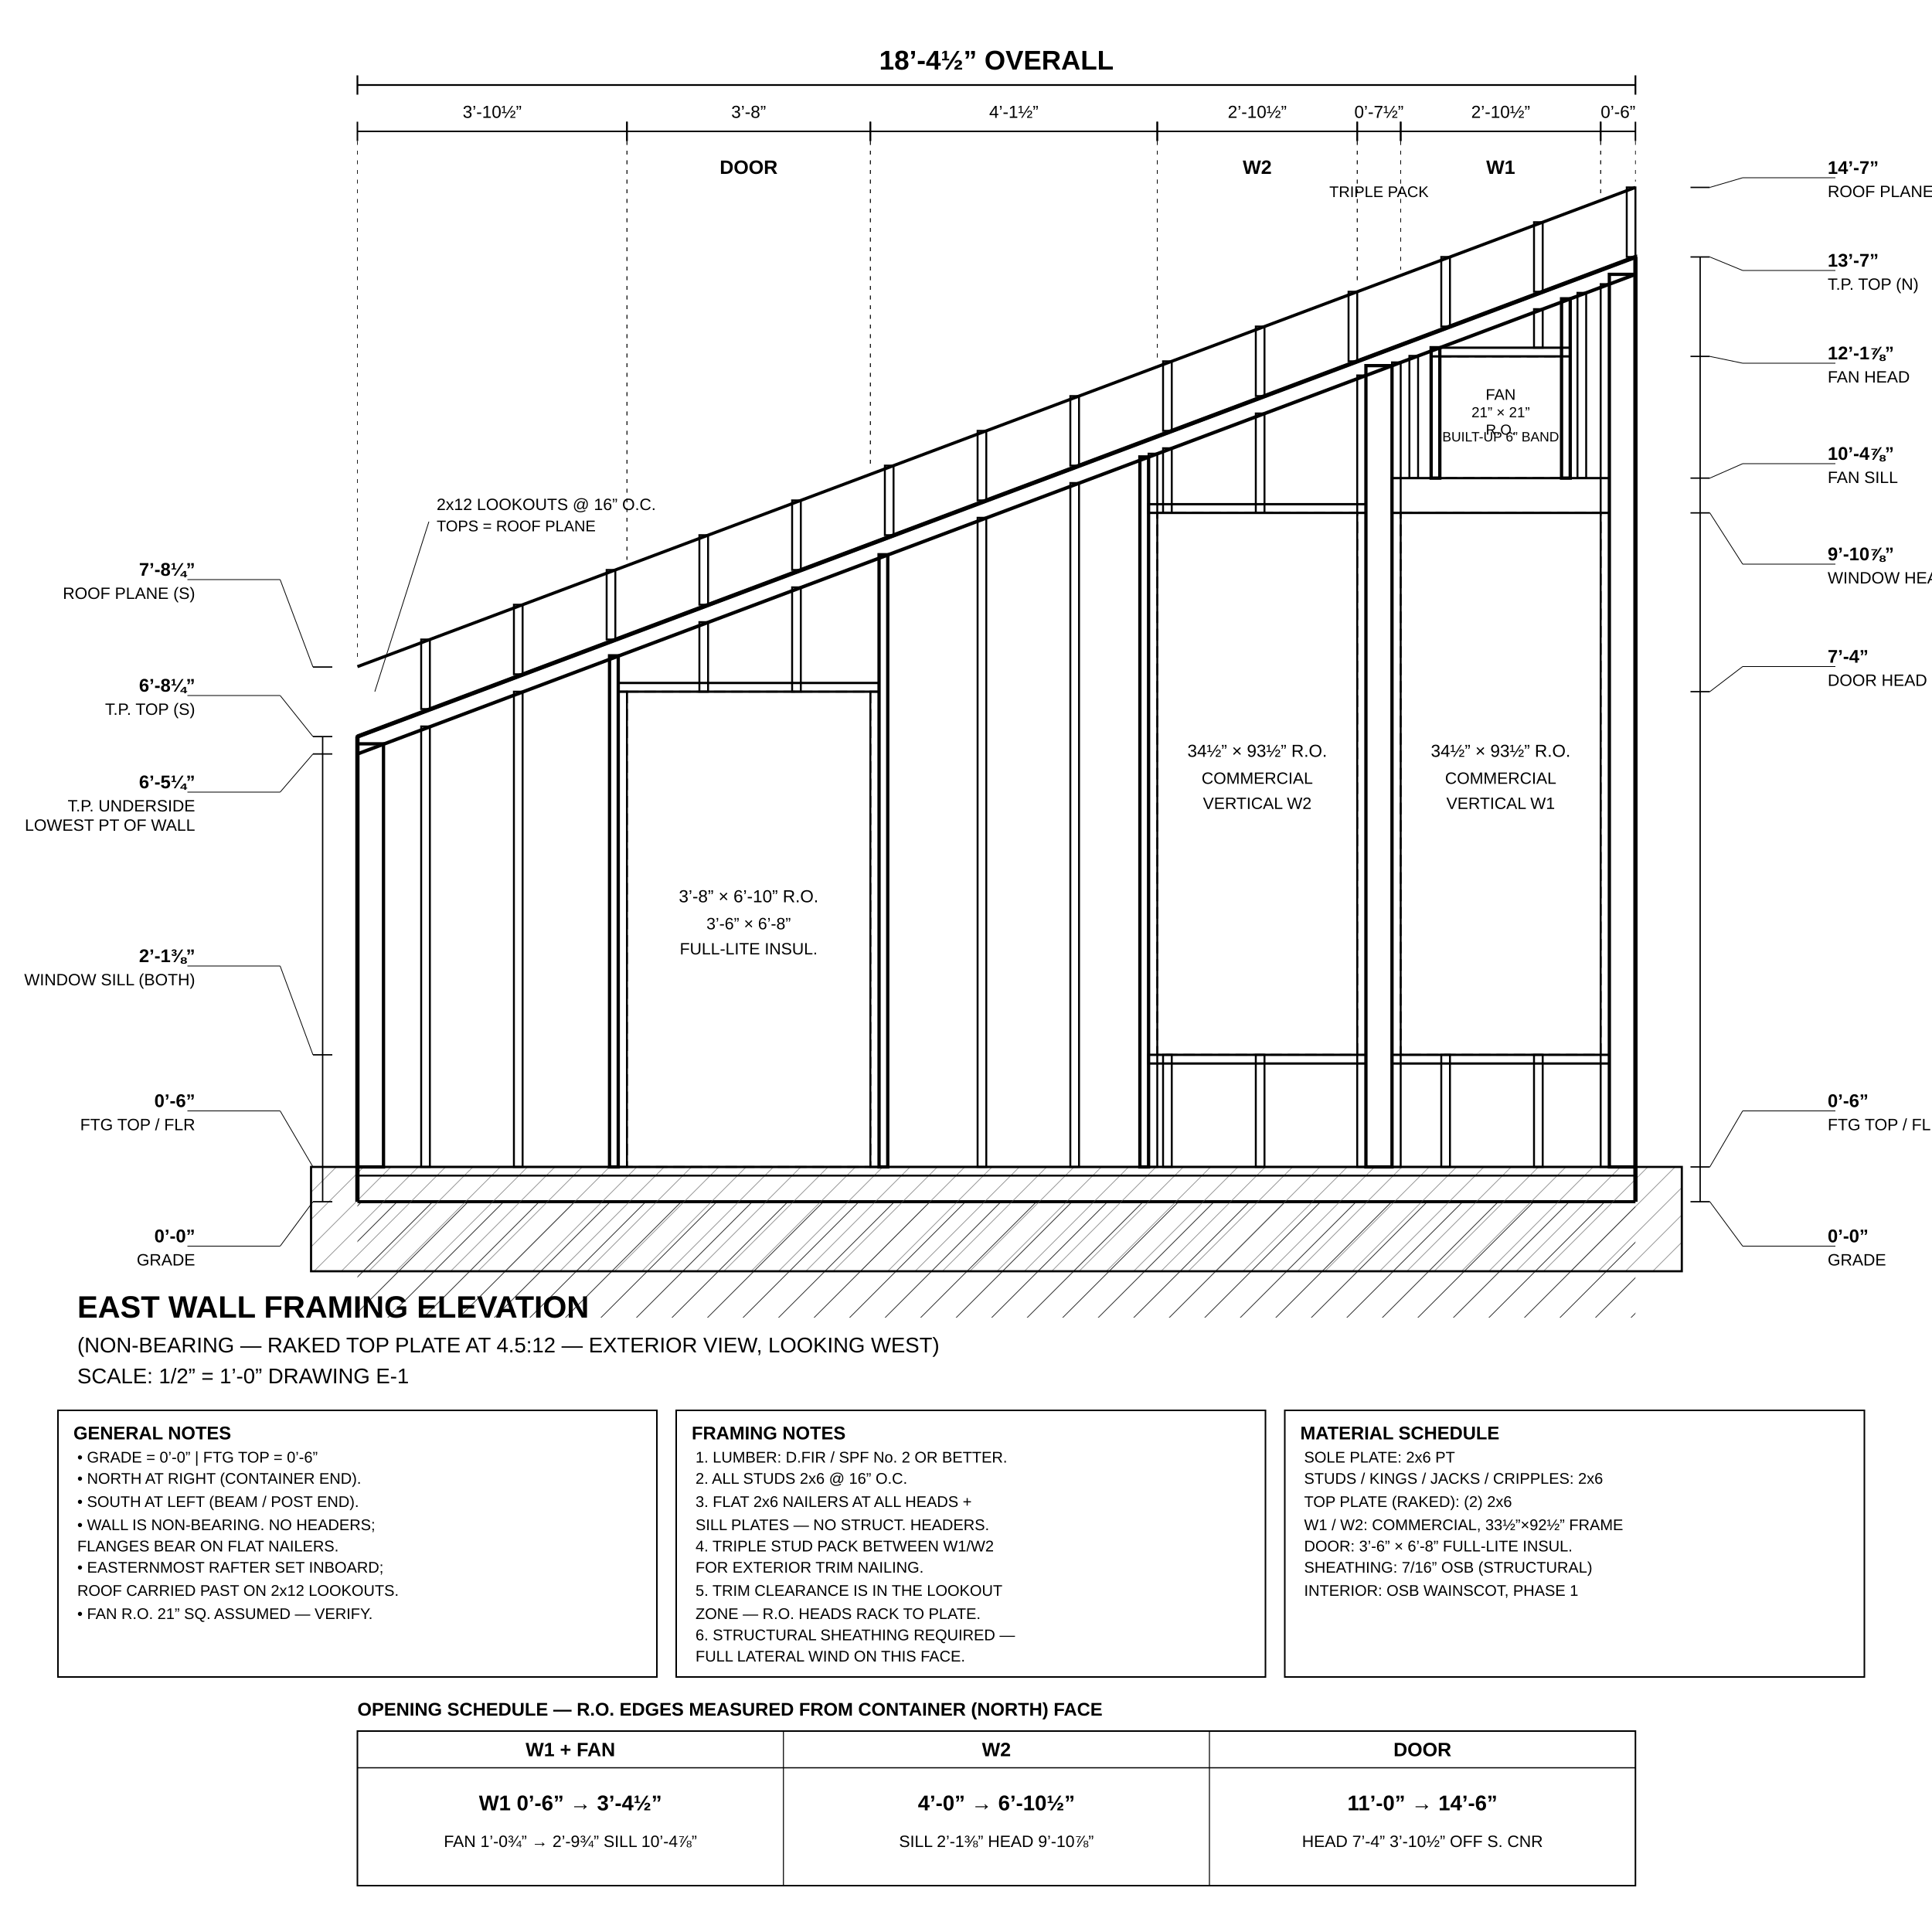
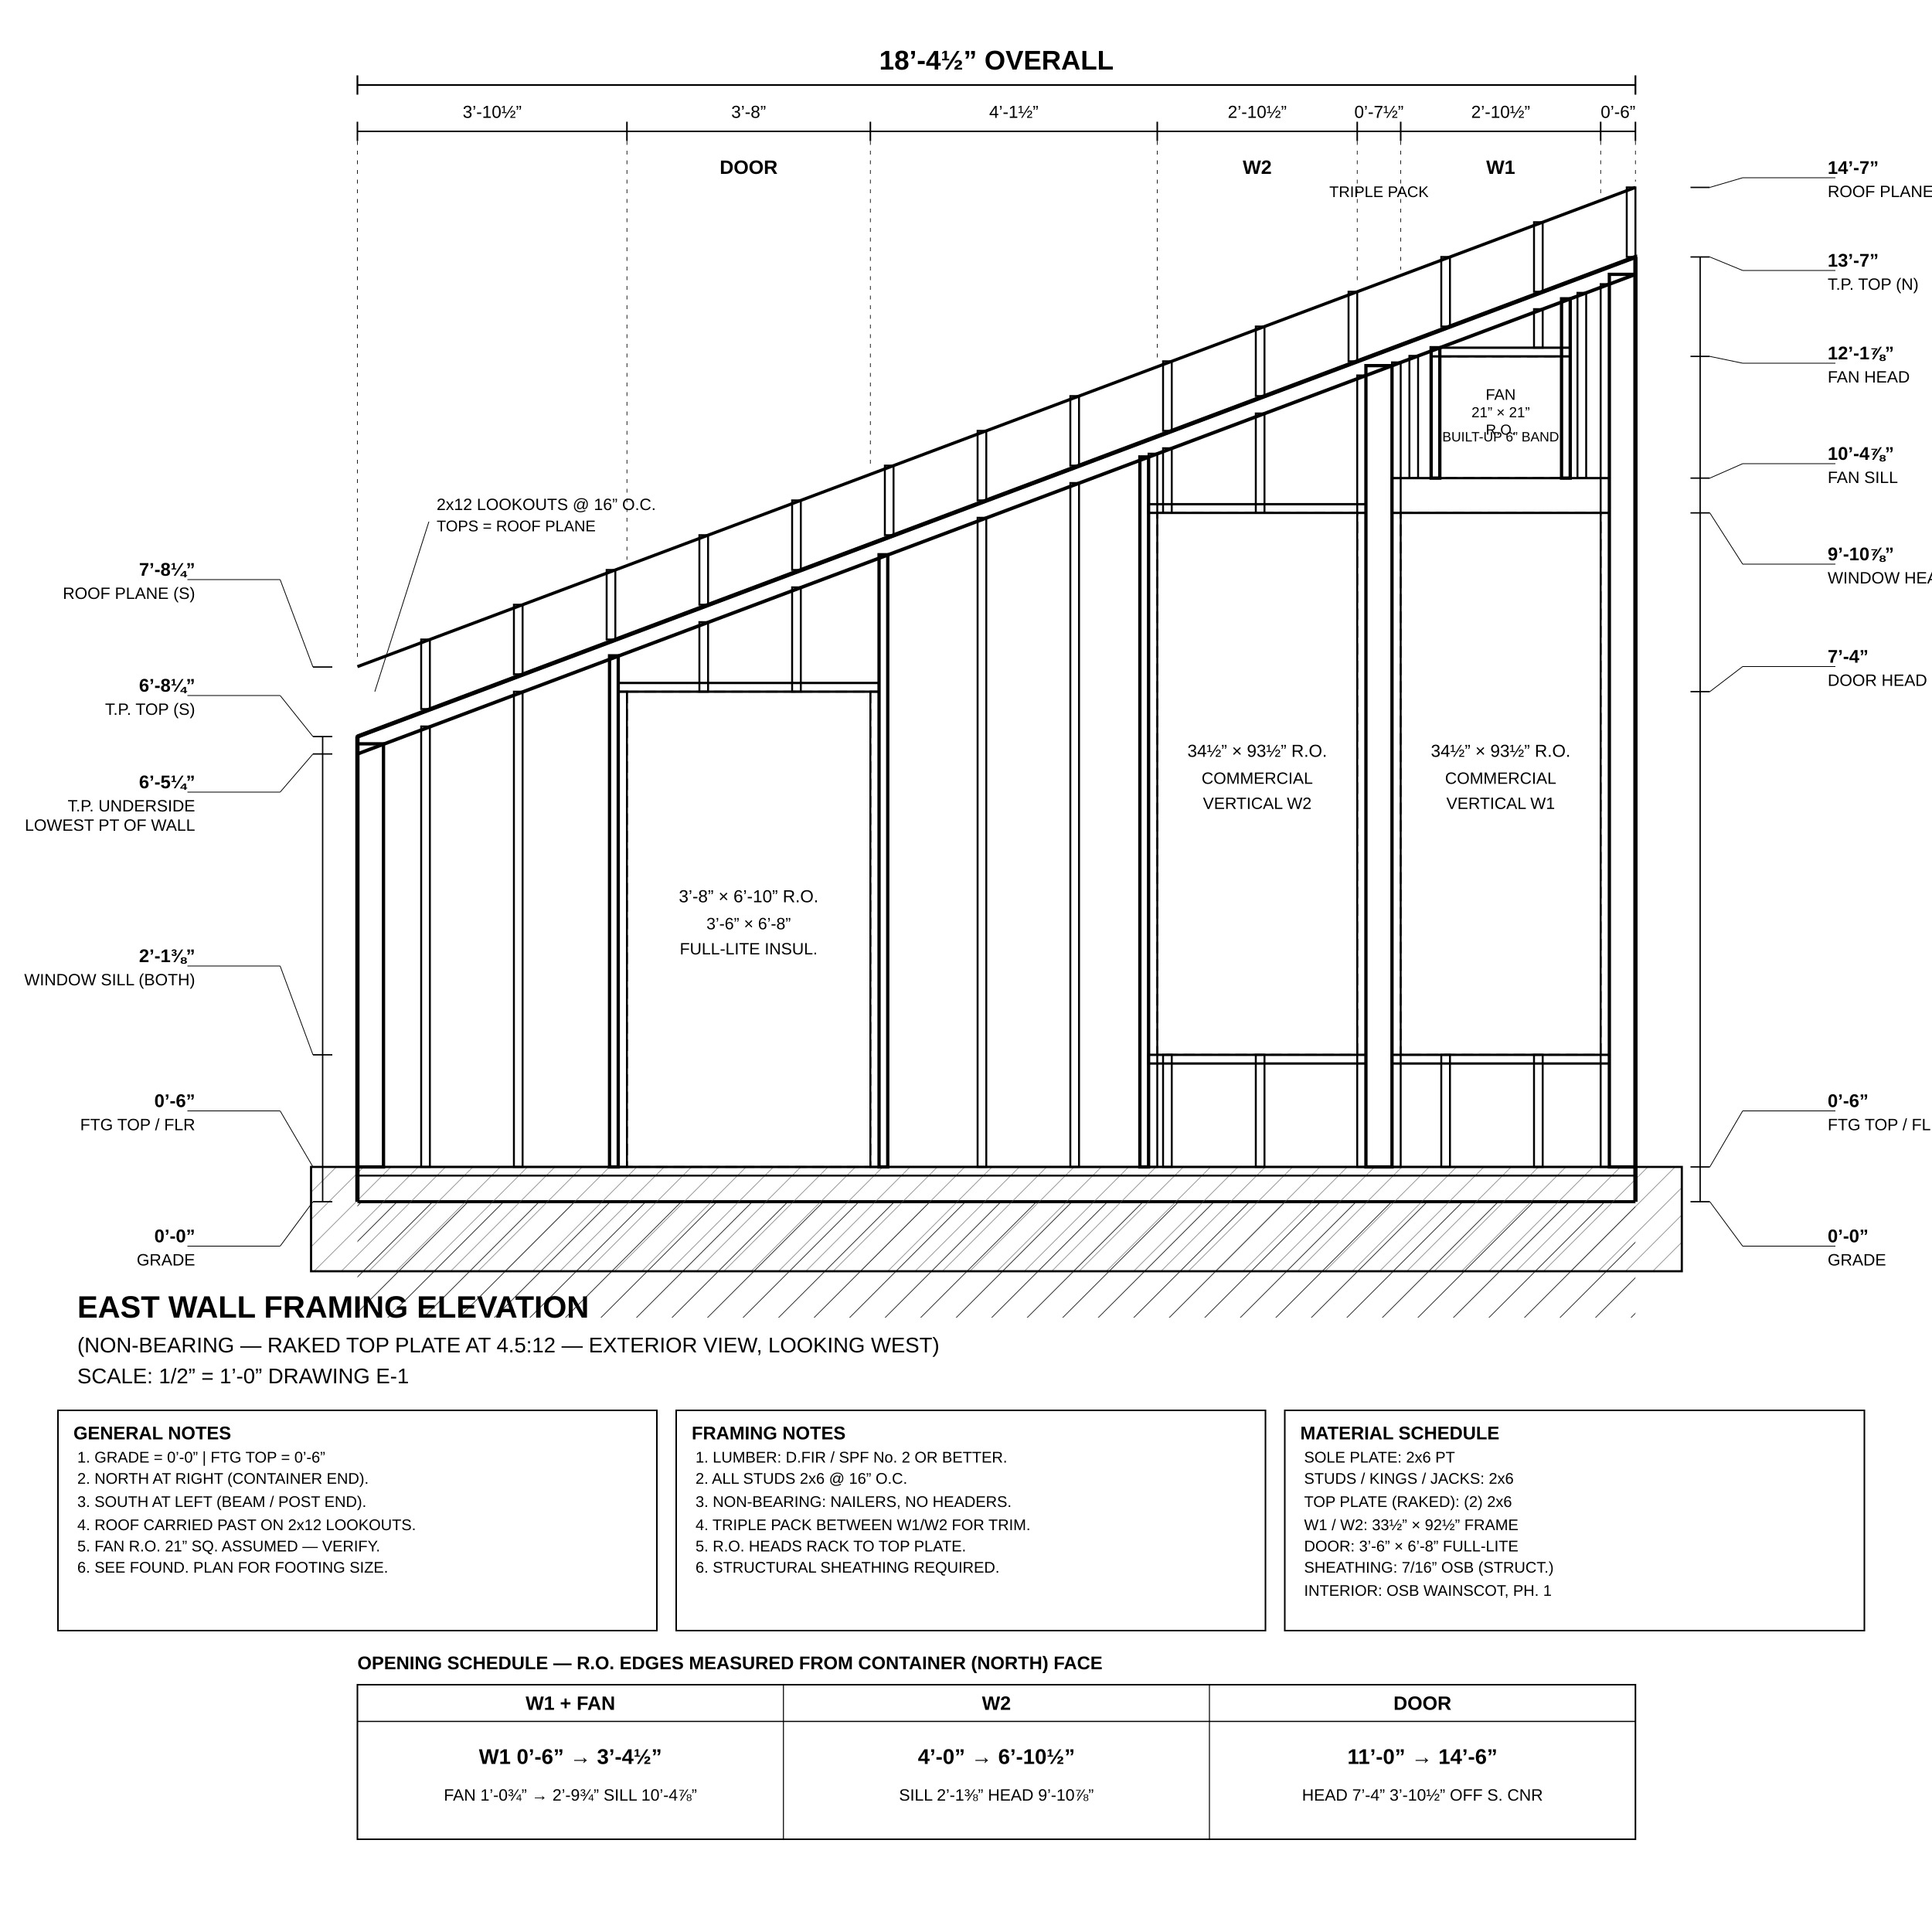
<svg xmlns="http://www.w3.org/2000/svg" width="1000" height="1000" viewBox="0 0 1000 1000">
  <defs>
    <pattern id="earth" width="13" height="13" patternUnits="userSpaceOnUse" patternTransform="rotate(45)">
      <line x1="0" y1="0" x2="0" y2="13" stroke="#000" stroke-width="0.6" />
    </pattern>
    <pattern id="concr" width="10" height="10" patternUnits="userSpaceOnUse" patternTransform="rotate(45)">
      <line x1="0" y1="0" x2="0" y2="10" stroke="#555" stroke-width="0.45" />
    </pattern>
  </defs>
  <rect width="1000" height="1000" fill="#fff" />
  <rect x="185.00" y="622.00" width="661.50" height="60" fill="url(#earth)" />
  <line x1="185.00" y1="622.00" x2="846.50" y2="622.00" stroke="#000" stroke-width="1.6" />
  <rect x="161.00" y="604.00" width="709.50" height="54.00" fill="url(#concr)" />
  <rect x="161.00" y="604.00" width="709.50" height="54.00" fill="none" stroke="#000" stroke-width="1.1" />
  <rect x="185.00" y="604.00" width="661.50" height="4.50" fill="none" stroke="#000" stroke-width="1.0" />
  <polygon points="846.50,133.00 185.00,381.25 185.00,390.25 846.50,142.00" fill="none" stroke="#000" stroke-width="1.8" />
  <line x1="846.50" y1="97.00" x2="185.00" y2="345.06" stroke="#000" stroke-width="1.6" />
  <rect x="842.00" y="97.00" width="4.50" height="36.00" fill="none" stroke="#000" stroke-width="1.0" />
  <rect x="794.00" y="115.00" width="4.50" height="36.00" fill="none" stroke="#000" stroke-width="1.0" />
  <rect x="746.00" y="133.00" width="4.50" height="36.00" fill="none" stroke="#000" stroke-width="1.0" />
  <rect x="698.00" y="151.00" width="4.50" height="36.00" fill="none" stroke="#000" stroke-width="1.0" />
  <rect x="650.00" y="169.00" width="4.50" height="36.00" fill="none" stroke="#000" stroke-width="1.0" />
  <rect x="602.00" y="187.00" width="4.50" height="36.00" fill="none" stroke="#000" stroke-width="1.0" />
  <rect x="554.00" y="205.00" width="4.50" height="36.00" fill="none" stroke="#000" stroke-width="1.0" />
  <rect x="506.00" y="223.00" width="4.50" height="36.00" fill="none" stroke="#000" stroke-width="1.0" />
  <rect x="458.00" y="241.00" width="4.50" height="36.00" fill="none" stroke="#000" stroke-width="1.0" />
  <rect x="410.00" y="259.00" width="4.50" height="36.00" fill="none" stroke="#000" stroke-width="1.0" />
  <rect x="362.00" y="277.00" width="4.50" height="36.00" fill="none" stroke="#000" stroke-width="1.0" />
  <rect x="314.00" y="295.00" width="4.50" height="36.00" fill="none" stroke="#000" stroke-width="1.0" />
  <rect x="266.00" y="313.00" width="4.50" height="36.00" fill="none" stroke="#000" stroke-width="1.0" />
  <rect x="218.00" y="331.00" width="4.50" height="36.00" fill="none" stroke="#000" stroke-width="1.0" />
  <line x1="222" y1="270" x2="194.00" y2="358.00" stroke="#000" stroke-width="0.4" />
  <text x="226" y="264" font-family="Arial" font-size="8.5" fill="#000">2x12 LOOKOUTS @ 16” O.C.</text>
  <text x="226" y="275" font-family="Arial" font-size="8" fill="#000">TOPS = ROOF PLANE</text>
  <rect x="833.00" y="142.00" width="13.50" height="462.00" fill="none" stroke="#000" stroke-width="1.7" />
  <rect x="828.50" y="147.06" width="4.50" height="456.94" fill="none" stroke="#000" stroke-width="1.0" />
  <rect x="720.50" y="187.56" width="4.50" height="416.44" fill="none" stroke="#000" stroke-width="1.0" />
  <rect x="707.00" y="189.25" width="13.50" height="414.75" fill="none" stroke="#000" stroke-width="1.7" />
  <rect x="702.50" y="194.31" width="4.50" height="409.69" fill="none" stroke="#000" stroke-width="1.0" />
  <rect x="594.50" y="234.81" width="4.50" height="369.19" fill="none" stroke="#000" stroke-width="1.0" />
  <rect x="590.00" y="236.50" width="4.50" height="367.50" fill="none" stroke="#000" stroke-width="1.7" />
  <rect x="455.00" y="287.12" width="4.50" height="316.88" fill="none" stroke="#000" stroke-width="1.7" />
  <rect x="450.50" y="358.00" width="4.50" height="246.00" fill="none" stroke="#000" stroke-width="1.0" />
  <rect x="320.00" y="358.00" width="4.50" height="246.00" fill="none" stroke="#000" stroke-width="1.0" />
  <rect x="315.50" y="339.44" width="4.50" height="264.56" fill="none" stroke="#000" stroke-width="1.7" />
  <rect x="185.00" y="385.00" width="13.50" height="219.00" fill="none" stroke="#000" stroke-width="1.7" />
  <rect x="554.00" y="250.00" width="4.50" height="354.00" fill="none" stroke="#000" stroke-width="1.0" />
  <rect x="506.00" y="268.00" width="4.50" height="336.00" fill="none" stroke="#000" stroke-width="1.0" />
  <rect x="266.00" y="358.00" width="4.50" height="246.00" fill="none" stroke="#000" stroke-width="1.0" />
  <rect x="218.00" y="376.00" width="4.50" height="228.00" fill="none" stroke="#000" stroke-width="1.0" />
  <rect x="794.00" y="545.97" width="4.50" height="58.03" fill="none" stroke="#000" stroke-width="1.0" />
  <rect x="746.00" y="545.97" width="4.50" height="58.03" fill="none" stroke="#000" stroke-width="1.0" />
  <rect x="650.00" y="214.00" width="4.50" height="51.47" fill="none" stroke="#000" stroke-width="1.0" />
  <rect x="650.00" y="545.97" width="4.50" height="58.03" fill="none" stroke="#000" stroke-width="1.0" />
  <rect x="602.00" y="232.00" width="4.50" height="33.47" fill="none" stroke="#000" stroke-width="1.0" />
  <rect x="602.00" y="545.97" width="4.50" height="58.03" fill="none" stroke="#000" stroke-width="1.0" />
  <rect x="410.00" y="304.00" width="4.50" height="54.00" fill="none" stroke="#000" stroke-width="1.0" />
  <rect x="362.00" y="322.00" width="4.50" height="36.00" fill="none" stroke="#000" stroke-width="1.0" />
  <rect x="740.75" y="179.97" width="72.00" height="4.50" fill="none" stroke="#000" stroke-width="1.2" />
  <rect x="720.50" y="545.97" width="112.50" height="4.50" fill="none" stroke="#000" stroke-width="1.2" />
  <rect x="594.50" y="260.97" width="112.50" height="4.50" fill="none" stroke="#000" stroke-width="1.2" />
  <rect x="594.50" y="545.97" width="112.50" height="4.50" fill="none" stroke="#000" stroke-width="1.2" />
  <rect x="320.00" y="353.50" width="135.00" height="4.50" fill="none" stroke="#000" stroke-width="1.2" />
  <rect x="725.00" y="265.47" width="103.50" height="280.50" fill="none" stroke="#000" stroke-width="0.9" stroke-dasharray="6,3" />
  <text x="776.75" y="391.72" text-anchor="middle" font-family="Arial" font-size="9" fill="#000">34½” × 93½” R.O.</text>
  <text x="776.75" y="405.72" text-anchor="middle" font-family="Arial" font-size="8.5" fill="#000">COMMERCIAL</text>
  <text x="776.75" y="418.72" text-anchor="middle" font-family="Arial" font-size="8.5" fill="#000">VERTICAL  W1</text>
  <rect x="599.00" y="265.47" width="103.50" height="280.50" fill="none" stroke="#000" stroke-width="0.9" stroke-dasharray="6,3" />
  <text x="650.75" y="391.72" text-anchor="middle" font-family="Arial" font-size="9" fill="#000">34½” × 93½” R.O.</text>
  <text x="650.75" y="405.72" text-anchor="middle" font-family="Arial" font-size="8.5" fill="#000">COMMERCIAL</text>
  <text x="650.75" y="418.72" text-anchor="middle" font-family="Arial" font-size="8.5" fill="#000">VERTICAL  W2</text>
  <rect x="324.50" y="358.00" width="126.00" height="246.00" fill="none" stroke="#000" stroke-width="0.9" stroke-dasharray="6,3" />
  <text x="387.50" y="467.00" text-anchor="middle" font-family="Arial" font-size="9" fill="#000">3’-8” × 6’-10” R.O.</text>
  <text x="387.50" y="481.00" text-anchor="middle" font-family="Arial" font-size="8.5" fill="#000">3’-6” × 6’-8”</text>
  <text x="387.50" y="494.00" text-anchor="middle" font-family="Arial" font-size="8.5" fill="#000">FULL-LITE INSUL.</text>
  <rect x="808.25" y="154.66" width="4.50" height="92.81" fill="none" stroke="#000" stroke-width="1.7" />
  <rect x="740.75" y="179.97" width="4.50" height="67.50" fill="none" stroke="#000" stroke-width="1.7" />
  <rect x="720.50" y="247.47" width="112.50" height="18.00" fill="none" stroke="#000" stroke-width="1.2" />
  <text x="776.75" y="228.47" text-anchor="middle" font-family="Arial" font-size="7" fill="#000">BUILT-UP 6” BAND</text>
  <rect x="816.50" y="151.56" width="4.50" height="95.91" fill="none" stroke="#000" stroke-width="1.0" />
  <rect x="729.50" y="184.19" width="4.50" height="63.28" fill="none" stroke="#000" stroke-width="1.0" />
  <rect x="794.00" y="160.00" width="4.50" height="19.97" fill="none" stroke="#000" stroke-width="1.0" />
  <rect x="745.25" y="184.47" width="63.00" height="63.00" fill="none" stroke="#000" stroke-width="0.9" stroke-dasharray="6,3" />
  <text x="776.75" y="206.97" text-anchor="middle" font-family="Arial" font-size="8" fill="#000">FAN</text>
  <text x="776.75" y="215.97" text-anchor="middle" font-family="Arial" font-size="7.5" fill="#000">21” × 21”</text>
  <text x="776.75" y="224.97" text-anchor="middle" font-family="Arial" font-size="7.5" fill="#000">R.O.</text>
  <line x1="846.50" y1="133.00" x2="185.00" y2="381.25" stroke="#000" stroke-width="2.2" />
  <line x1="846.50" y1="133.00" x2="846.50" y2="622.00" stroke="#000" stroke-width="2.2" />
  <line x1="185.00" y1="381.25" x2="185.00" y2="622.00" stroke="#000" stroke-width="2.2" />
  <line x1="167.00" y1="381.25" x2="167.00" y2="622.00" stroke="#000" stroke-width="0.7" />
  <line x1="162.00" y1="345.25" x2="172.00" y2="345.25" stroke="#000" stroke-width="0.7" />
  <line x1="162.00" y1="345.25" x2="145.00" y2="300.00" stroke="#000" stroke-width="0.4" />
  <line x1="145.00" y1="300.00" x2="97.00" y2="300.00" stroke="#000" stroke-width="0.4" />
  <text x="101.00" y="298.00" font-family="Arial" font-size="9.5" font-weight="bold" fill="#000" text-anchor="end">7’-8¼”</text>
  <text x="101.00" y="310.00" font-family="Arial" font-size="8.5" fill="#000" text-anchor="end">ROOF PLANE (S)</text>
  <line x1="162.00" y1="381.25" x2="172.00" y2="381.25" stroke="#000" stroke-width="0.7" />
  <line x1="162.00" y1="381.25" x2="145.00" y2="360.00" stroke="#000" stroke-width="0.4" />
  <line x1="145.00" y1="360.00" x2="97.00" y2="360.00" stroke="#000" stroke-width="0.4" />
  <text x="101.00" y="358.00" font-family="Arial" font-size="9.5" font-weight="bold" fill="#000" text-anchor="end">6’-8¼”</text>
  <text x="101.00" y="370.00" font-family="Arial" font-size="8.5" fill="#000" text-anchor="end">T.P. TOP (S)</text>
  <line x1="162.00" y1="390.25" x2="172.00" y2="390.25" stroke="#000" stroke-width="0.7" />
  <line x1="162.00" y1="390.25" x2="145.00" y2="410.00" stroke="#000" stroke-width="0.4" />
  <line x1="145.00" y1="410.00" x2="97.00" y2="410.00" stroke="#000" stroke-width="0.4" />
  <text x="101.00" y="408.00" font-family="Arial" font-size="9.5" font-weight="bold" fill="#000" text-anchor="end">6’-5¼”</text>
  <text x="101.00" y="420.00" font-family="Arial" font-size="8.5" fill="#000" text-anchor="end">T.P. UNDERSIDE</text>
  <text x="101.00" y="430.00" font-family="Arial" font-size="8.5" fill="#000" text-anchor="end">LOWEST PT OF WALL</text>
  <line x1="162.00" y1="545.97" x2="172.00" y2="545.97" stroke="#000" stroke-width="0.7" />
  <line x1="162.00" y1="545.97" x2="145.00" y2="500.00" stroke="#000" stroke-width="0.4" />
  <line x1="145.00" y1="500.00" x2="97.00" y2="500.00" stroke="#000" stroke-width="0.4" />
  <text x="101.00" y="498.00" font-family="Arial" font-size="9.5" font-weight="bold" fill="#000" text-anchor="end">2’-1⅜”</text>
  <text x="101.00" y="510.00" font-family="Arial" font-size="8.5" fill="#000" text-anchor="end">WINDOW SILL (BOTH)</text>
  <line x1="162.00" y1="604.00" x2="172.00" y2="604.00" stroke="#000" stroke-width="0.7" />
  <line x1="162.00" y1="604.00" x2="145.00" y2="575.00" stroke="#000" stroke-width="0.4" />
  <line x1="145.00" y1="575.00" x2="97.00" y2="575.00" stroke="#000" stroke-width="0.4" />
  <text x="101.00" y="573.00" font-family="Arial" font-size="9.5" font-weight="bold" fill="#000" text-anchor="end">0’-6”</text>
  <text x="101.00" y="585.00" font-family="Arial" font-size="8.5" fill="#000" text-anchor="end">FTG TOP / FLR</text>
  <line x1="162.00" y1="622.00" x2="172.00" y2="622.00" stroke="#000" stroke-width="0.7" />
  <line x1="162.00" y1="622.00" x2="145.00" y2="645.00" stroke="#000" stroke-width="0.4" />
  <line x1="145.00" y1="645.00" x2="97.00" y2="645.00" stroke="#000" stroke-width="0.4" />
  <text x="101.00" y="643.00" font-family="Arial" font-size="9.5" font-weight="bold" fill="#000" text-anchor="end">0’-0”</text>
  <text x="101.00" y="655.00" font-family="Arial" font-size="8.5" fill="#000" text-anchor="end">GRADE</text>
  <line x1="880.00" y1="133.00" x2="880.00" y2="622.00" stroke="#000" stroke-width="0.7" />
  <line x1="875.00" y1="97.00" x2="885.00" y2="97.00" stroke="#000" stroke-width="0.7" />
  <line x1="885.00" y1="97.00" x2="902.00" y2="92.00" stroke="#000" stroke-width="0.4" />
  <line x1="902.00" y1="92.00" x2="950.00" y2="92.00" stroke="#000" stroke-width="0.4" />
  <text x="946.00" y="90.00" font-family="Arial" font-size="9.5" font-weight="bold" fill="#000" text-anchor="start">14’-7”</text>
  <text x="946.00" y="102.00" font-family="Arial" font-size="8.5" fill="#000" text-anchor="start">ROOF PLANE (N) / PEAK</text>
  <line x1="875.00" y1="133.00" x2="885.00" y2="133.00" stroke="#000" stroke-width="0.7" />
  <line x1="885.00" y1="133.00" x2="902.00" y2="140.00" stroke="#000" stroke-width="0.4" />
  <line x1="902.00" y1="140.00" x2="950.00" y2="140.00" stroke="#000" stroke-width="0.4" />
  <text x="946.00" y="138.00" font-family="Arial" font-size="9.5" font-weight="bold" fill="#000" text-anchor="start">13’-7”</text>
  <text x="946.00" y="150.00" font-family="Arial" font-size="8.5" fill="#000" text-anchor="start">T.P. TOP (N)</text>
  <line x1="875.00" y1="184.47" x2="885.00" y2="184.47" stroke="#000" stroke-width="0.7" />
  <line x1="885.00" y1="184.47" x2="902.00" y2="188.00" stroke="#000" stroke-width="0.4" />
  <line x1="902.00" y1="188.00" x2="950.00" y2="188.00" stroke="#000" stroke-width="0.4" />
  <text x="946.00" y="186.00" font-family="Arial" font-size="9.5" font-weight="bold" fill="#000" text-anchor="start">12’-1⅞”</text>
  <text x="946.00" y="198.00" font-family="Arial" font-size="8.5" fill="#000" text-anchor="start">FAN HEAD</text>
  <line x1="875.00" y1="247.47" x2="885.00" y2="247.47" stroke="#000" stroke-width="0.7" />
  <line x1="885.00" y1="247.47" x2="902.00" y2="240.00" stroke="#000" stroke-width="0.4" />
  <line x1="902.00" y1="240.00" x2="950.00" y2="240.00" stroke="#000" stroke-width="0.4" />
  <text x="946.00" y="238.00" font-family="Arial" font-size="9.5" font-weight="bold" fill="#000" text-anchor="start">10’-4⅞”</text>
  <text x="946.00" y="250.00" font-family="Arial" font-size="8.5" fill="#000" text-anchor="start">FAN SILL</text>
  <line x1="875.00" y1="265.47" x2="885.00" y2="265.47" stroke="#000" stroke-width="0.7" />
  <line x1="885.00" y1="265.47" x2="902.00" y2="292.00" stroke="#000" stroke-width="0.4" />
  <line x1="902.00" y1="292.00" x2="950.00" y2="292.00" stroke="#000" stroke-width="0.4" />
  <text x="946.00" y="290.00" font-family="Arial" font-size="9.5" font-weight="bold" fill="#000" text-anchor="start">9’-10⅞”</text>
  <text x="946.00" y="302.00" font-family="Arial" font-size="8.5" fill="#000" text-anchor="start">WINDOW HEAD (BOTH)</text>
  <line x1="875.00" y1="358.00" x2="885.00" y2="358.00" stroke="#000" stroke-width="0.7" />
  <line x1="885.00" y1="358.00" x2="902.00" y2="345.00" stroke="#000" stroke-width="0.4" />
  <line x1="902.00" y1="345.00" x2="950.00" y2="345.00" stroke="#000" stroke-width="0.4" />
  <text x="946.00" y="343.00" font-family="Arial" font-size="9.5" font-weight="bold" fill="#000" text-anchor="start">7’-4”</text>
  <text x="946.00" y="355.00" font-family="Arial" font-size="8.5" fill="#000" text-anchor="start">DOOR HEAD</text>
  <line x1="875.00" y1="604.00" x2="885.00" y2="604.00" stroke="#000" stroke-width="0.7" />
  <line x1="885.00" y1="604.00" x2="902.00" y2="575.00" stroke="#000" stroke-width="0.4" />
  <line x1="902.00" y1="575.00" x2="950.00" y2="575.00" stroke="#000" stroke-width="0.4" />
  <text x="946.00" y="573.00" font-family="Arial" font-size="9.5" font-weight="bold" fill="#000" text-anchor="start">0’-6”</text>
  <text x="946.00" y="585.00" font-family="Arial" font-size="8.5" fill="#000" text-anchor="start">FTG TOP / FLR</text>
  <line x1="875.00" y1="622.00" x2="885.00" y2="622.00" stroke="#000" stroke-width="0.7" />
  <line x1="885.00" y1="622.00" x2="902.00" y2="645.00" stroke="#000" stroke-width="0.4" />
  <line x1="902.00" y1="645.00" x2="950.00" y2="645.00" stroke="#000" stroke-width="0.4" />
  <text x="946.00" y="643.00" font-family="Arial" font-size="9.5" font-weight="bold" fill="#000" text-anchor="start">0’-0”</text>
  <text x="946.00" y="655.00" font-family="Arial" font-size="8.5" fill="#000" text-anchor="start">GRADE</text>
  <line x1="185.00" y1="44" x2="846.50" y2="44" stroke="#000" stroke-width="0.9" />
  <line x1="185.00" y1="39" x2="185.00" y2="49" stroke="#000" stroke-width="0.9" />
  <line x1="846.50" y1="39" x2="846.50" y2="49" stroke="#000" stroke-width="0.9" />
  <text x="515.75" y="36" text-anchor="middle" font-family="Arial" font-size="14" font-weight="bold" fill="#000">18’-4½”  OVERALL</text>
  <line x1="185.00" y1="68" x2="846.50" y2="68" stroke="#000" stroke-width="0.8" />
  <line x1="846.50" y1="63" x2="846.50" y2="73" stroke="#000" stroke-width="0.8" />
  <line x1="846.50" y1="73" x2="846.50" y2="94.00" stroke="#000" stroke-width="0.35" stroke-dasharray="2,3" />
  <line x1="828.50" y1="63" x2="828.50" y2="73" stroke="#000" stroke-width="0.8" />
  <line x1="828.50" y1="73" x2="828.50" y2="100.75" stroke="#000" stroke-width="0.35" stroke-dasharray="2,3" />
  <text x="837.50" y="61" text-anchor="middle" font-family="Arial" font-size="9" fill="#000">0’-6”</text>
-   <line x1="828.50" y1="63" x2="828.50" y2="73" stroke="#000" stroke-width="0.8" />
-   <line x1="828.50" y1="73" x2="828.50" y2="100.75" stroke="#000" stroke-width="0.35" stroke-dasharray="2,3" />
  <line x1="725.00" y1="63" x2="725.00" y2="73" stroke="#000" stroke-width="0.8" />
  <line x1="725.00" y1="73" x2="725.00" y2="139.56" stroke="#000" stroke-width="0.35" stroke-dasharray="2,3" />
  <text x="776.75" y="61" text-anchor="middle" font-family="Arial" font-size="9" fill="#000">2’-10½”</text>
-   <line x1="725.00" y1="63" x2="725.00" y2="73" stroke="#000" stroke-width="0.8" />
-   <line x1="725.00" y1="73" x2="725.00" y2="139.56" stroke="#000" stroke-width="0.35" stroke-dasharray="2,3" />
  <line x1="702.50" y1="63" x2="702.50" y2="73" stroke="#000" stroke-width="0.8" />
  <line x1="702.50" y1="73" x2="702.50" y2="148.00" stroke="#000" stroke-width="0.35" stroke-dasharray="2,3" />
  <text x="713.75" y="61" text-anchor="middle" font-family="Arial" font-size="9" fill="#000">0’-7½”</text>
-   <line x1="702.50" y1="63" x2="702.50" y2="73" stroke="#000" stroke-width="0.8" />
-   <line x1="702.50" y1="73" x2="702.50" y2="148.00" stroke="#000" stroke-width="0.35" stroke-dasharray="2,3" />
  <line x1="599.00" y1="63" x2="599.00" y2="73" stroke="#000" stroke-width="0.8" />
  <line x1="599.00" y1="73" x2="599.00" y2="186.81" stroke="#000" stroke-width="0.35" stroke-dasharray="2,3" />
  <text x="650.75" y="61" text-anchor="middle" font-family="Arial" font-size="9" fill="#000">2’-10½”</text>
-   <line x1="599.00" y1="63" x2="599.00" y2="73" stroke="#000" stroke-width="0.8" />
-   <line x1="599.00" y1="73" x2="599.00" y2="186.81" stroke="#000" stroke-width="0.35" stroke-dasharray="2,3" />
  <line x1="450.50" y1="63" x2="450.50" y2="73" stroke="#000" stroke-width="0.8" />
  <line x1="450.50" y1="73" x2="450.50" y2="242.50" stroke="#000" stroke-width="0.35" stroke-dasharray="2,3" />
  <text x="524.75" y="61" text-anchor="middle" font-family="Arial" font-size="9" fill="#000">4’-1½”</text>
-   <line x1="450.50" y1="63" x2="450.50" y2="73" stroke="#000" stroke-width="0.8" />
-   <line x1="450.50" y1="73" x2="450.50" y2="242.50" stroke="#000" stroke-width="0.35" stroke-dasharray="2,3" />
  <line x1="324.50" y1="63" x2="324.50" y2="73" stroke="#000" stroke-width="0.8" />
  <line x1="324.50" y1="73" x2="324.50" y2="289.75" stroke="#000" stroke-width="0.35" stroke-dasharray="2,3" />
  <text x="387.50" y="61" text-anchor="middle" font-family="Arial" font-size="9" fill="#000">3’-8”</text>
-   <line x1="324.50" y1="63" x2="324.50" y2="73" stroke="#000" stroke-width="0.8" />
-   <line x1="324.50" y1="73" x2="324.50" y2="289.75" stroke="#000" stroke-width="0.35" stroke-dasharray="2,3" />
  <line x1="185.00" y1="63" x2="185.00" y2="73" stroke="#000" stroke-width="0.8" />
  <line x1="185.00" y1="73" x2="185.00" y2="342.06" stroke="#000" stroke-width="0.35" stroke-dasharray="2,3" />
  <text x="254.75" y="61" text-anchor="middle" font-family="Arial" font-size="9" fill="#000">3’-10½”</text>
  <text x="776.75" y="90" text-anchor="middle" font-family="Arial" font-size="10" font-weight="bold" fill="#000">W1</text>
  <text x="650.75" y="90" text-anchor="middle" font-family="Arial" font-size="10" font-weight="bold" fill="#000">W2</text>
  <text x="387.50" y="90" text-anchor="middle" font-family="Arial" font-size="10" font-weight="bold" fill="#000">DOOR</text>
  <text x="713.75" y="102" text-anchor="middle" font-family="Arial" font-size="8" fill="#000">TRIPLE PACK</text>
  <text x="40" y="682" font-family="Arial" font-size="16" font-weight="bold" fill="#000">EAST WALL FRAMING ELEVATION</text>
  <text x="40" y="700" font-family="Arial" font-size="11" fill="#000">(NON-BEARING — RAKED TOP PLATE AT 4.5:12 — EXTERIOR VIEW, LOOKING WEST)</text>
  <text x="40" y="716" font-family="Arial" font-size="11" fill="#000">SCALE:  1/2” = 1’-0”       DRAWING E-1</text>
-   <rect x="30" y="730" width="310" height="138" fill="none" stroke="#000" stroke-width="0.8" />
+   <rect x="30" y="730" width="310" height="114" fill="none" stroke="#000" stroke-width="0.8" />
  <text x="38" y="745" font-family="Arial" font-size="9.5" font-weight="bold" fill="#000">GENERAL NOTES</text>
-   <text x="40" y="757" font-family="Arial" font-size="8.0" fill="#000">• GRADE = 0’-0”  |  FTG TOP = 0’-6”</text>
-   <text x="40" y="768" font-family="Arial" font-size="8.0" fill="#000">• NORTH AT RIGHT (CONTAINER END).</text>
-   <text x="40" y="780" font-family="Arial" font-size="8.0" fill="#000">• SOUTH AT LEFT (BEAM / POST END).</text>
-   <text x="40" y="792" font-family="Arial" font-size="8.0" fill="#000">• WALL IS NON-BEARING. NO HEADERS;</text>
-   <text x="40" y="803" font-family="Arial" font-size="8.0" fill="#000">   FLANGES BEAR ON FLAT NAILERS.</text>
-   <text x="40" y="814" font-family="Arial" font-size="8.0" fill="#000">• EASTERNMOST RAFTER SET INBOARD;</text>
-   <text x="40" y="826" font-family="Arial" font-size="8.0" fill="#000">   ROOF CARRIED PAST ON 2x12 LOOKOUTS.</text>
-   <text x="40" y="838" font-family="Arial" font-size="8.0" fill="#000">• FAN R.O. 21” SQ. ASSUMED — VERIFY.</text>
-   <rect x="350" y="730" width="305" height="138" fill="none" stroke="#000" stroke-width="0.8" />
+   <text x="40" y="757" font-family="Arial" font-size="8.0" fill="#000">1. GRADE = 0’-0”   |   FTG TOP = 0’-6”</text>
+   <text x="40" y="768" font-family="Arial" font-size="8.0" fill="#000">2. NORTH AT RIGHT (CONTAINER END).</text>
+   <text x="40" y="780" font-family="Arial" font-size="8.0" fill="#000">3. SOUTH AT LEFT (BEAM / POST END).</text>
+   <text x="40" y="792" font-family="Arial" font-size="8.0" fill="#000">4. ROOF CARRIED PAST ON 2x12 LOOKOUTS.</text>
+   <text x="40" y="803" font-family="Arial" font-size="8.0" fill="#000">5. FAN R.O. 21” SQ. ASSUMED — VERIFY.</text>
+   <text x="40" y="814" font-family="Arial" font-size="8.0" fill="#000">6. SEE FOUND. PLAN FOR FOOTING SIZE.</text>
+   <rect x="350" y="730" width="305" height="114" fill="none" stroke="#000" stroke-width="0.8" />
  <text x="358" y="745" font-family="Arial" font-size="9.5" font-weight="bold" fill="#000">FRAMING NOTES</text>
  <text x="360" y="757" font-family="Arial" font-size="8.0" fill="#000">1. LUMBER: D.FIR / SPF No. 2 OR BETTER.</text>
  <text x="360" y="768" font-family="Arial" font-size="8.0" fill="#000">2. ALL STUDS 2x6 @ 16” O.C.</text>
-   <text x="360" y="780" font-family="Arial" font-size="8.0" fill="#000">3. FLAT 2x6 NAILERS AT ALL HEADS +</text>
-   <text x="360" y="792" font-family="Arial" font-size="8.0" fill="#000">    SILL PLATES — NO STRUCT. HEADERS.</text>
-   <text x="360" y="803" font-family="Arial" font-size="8.0" fill="#000">4. TRIPLE STUD PACK BETWEEN W1/W2</text>
-   <text x="360" y="814" font-family="Arial" font-size="8.0" fill="#000">    FOR EXTERIOR TRIM NAILING.</text>
-   <text x="360" y="826" font-family="Arial" font-size="8.0" fill="#000">5. TRIM CLEARANCE IS IN THE LOOKOUT</text>
-   <text x="360" y="838" font-family="Arial" font-size="8.0" fill="#000">    ZONE — R.O. HEADS RACK TO PLATE.</text>
-   <text x="360" y="849" font-family="Arial" font-size="8.0" fill="#000">6. STRUCTURAL SHEATHING REQUIRED —</text>
-   <text x="360" y="860" font-family="Arial" font-size="8.0" fill="#000">    FULL LATERAL WIND ON THIS FACE.</text>
-   <rect x="665" y="730" width="300" height="138" fill="none" stroke="#000" stroke-width="0.8" />
+   <text x="360" y="780" font-family="Arial" font-size="8.0" fill="#000">3. NON-BEARING: NAILERS, NO HEADERS.</text>
+   <text x="360" y="792" font-family="Arial" font-size="8.0" fill="#000">4. TRIPLE PACK BETWEEN W1/W2 FOR TRIM.</text>
+   <text x="360" y="803" font-family="Arial" font-size="8.0" fill="#000">5. R.O. HEADS RACK TO TOP PLATE.</text>
+   <text x="360" y="814" font-family="Arial" font-size="8.0" fill="#000">6. STRUCTURAL SHEATHING REQUIRED.</text>
+   <rect x="665" y="730" width="300" height="114" fill="none" stroke="#000" stroke-width="0.8" />
  <text x="673" y="745" font-family="Arial" font-size="9.5" font-weight="bold" fill="#000">MATERIAL SCHEDULE</text>
  <text x="675" y="757" font-family="Arial" font-size="8.0" fill="#000">SOLE PLATE:  2x6 PT</text>
-   <text x="675" y="768" font-family="Arial" font-size="8.0" fill="#000">STUDS / KINGS / JACKS / CRIPPLES:  2x6</text>
+   <text x="675" y="768" font-family="Arial" font-size="8.0" fill="#000">STUDS / KINGS / JACKS:  2x6</text>
  <text x="675" y="780" font-family="Arial" font-size="8.0" fill="#000">TOP PLATE (RAKED):  (2) 2x6</text>
-   <text x="675" y="792" font-family="Arial" font-size="8.0" fill="#000">W1 / W2:  COMMERCIAL, 33½”×92½” FRAME</text>
-   <text x="675" y="803" font-family="Arial" font-size="8.0" fill="#000">DOOR:  3’-6” × 6’-8” FULL-LITE INSUL.</text>
-   <text x="675" y="814" font-family="Arial" font-size="8.0" fill="#000">SHEATHING:  7/16” OSB (STRUCTURAL)</text>
-   <text x="675" y="826" font-family="Arial" font-size="8.0" fill="#000">INTERIOR:  OSB WAINSCOT, PHASE 1</text>
-   <text x="185" y="888" font-family="Arial" font-size="9.5" font-weight="bold" fill="#000">OPENING SCHEDULE — R.O. EDGES MEASURED FROM CONTAINER (NORTH) FACE</text>
-   <rect x="185" y="896" width="661.5" height="80" fill="none" stroke="#000" stroke-width="0.8" />
-   <line x1="185" y1="915" x2="846.5" y2="915" stroke="#000" stroke-width="0.6" />
-   <text x="295.25" y="909" text-anchor="middle" font-family="Arial" font-size="10" font-weight="bold" fill="#000">W1 + FAN</text>
-   <text x="295.25" y="937" text-anchor="middle" font-family="Arial" font-size="11" font-weight="bold" fill="#000">W1  0’-6” → 3’-4½”</text>
-   <text x="295.25" y="956" text-anchor="middle" font-family="Arial" font-size="8.5" fill="#000">FAN 1’-0¾” → 2’-9¾”  SILL 10’-4⅞”</text>
-   <line x1="405.50" y1="896" x2="405.50" y2="976" stroke="#000" stroke-width="0.5" />
-   <text x="515.75" y="909" text-anchor="middle" font-family="Arial" font-size="10" font-weight="bold" fill="#000">W2</text>
-   <text x="515.75" y="937" text-anchor="middle" font-family="Arial" font-size="11" font-weight="bold" fill="#000">4’-0” → 6’-10½”</text>
-   <text x="515.75" y="956" text-anchor="middle" font-family="Arial" font-size="8.5" fill="#000">SILL 2’-1⅜”  HEAD 9’-10⅞”</text>
-   <line x1="626.00" y1="896" x2="626.00" y2="976" stroke="#000" stroke-width="0.5" />
-   <text x="736.25" y="909" text-anchor="middle" font-family="Arial" font-size="10" font-weight="bold" fill="#000">DOOR</text>
-   <text x="736.25" y="937" text-anchor="middle" font-family="Arial" font-size="11" font-weight="bold" fill="#000">11’-0” → 14’-6”</text>
-   <text x="736.25" y="956" text-anchor="middle" font-family="Arial" font-size="8.5" fill="#000">HEAD 7’-4”   3’-10½” OFF S. CNR</text>
+   <text x="675" y="792" font-family="Arial" font-size="8.0" fill="#000">W1 / W2:  33½” × 92½” FRAME</text>
+   <text x="675" y="803" font-family="Arial" font-size="8.0" fill="#000">DOOR:  3’-6” × 6’-8” FULL-LITE</text>
+   <text x="675" y="814" font-family="Arial" font-size="8.0" fill="#000">SHEATHING:  7/16” OSB (STRUCT.)</text>
+   <text x="675" y="826" font-family="Arial" font-size="8.0" fill="#000">INTERIOR:  OSB WAINSCOT, PH. 1</text>
+   <text x="185" y="864" font-family="Arial" font-size="9.5" font-weight="bold" fill="#000">OPENING SCHEDULE — R.O. EDGES MEASURED FROM CONTAINER (NORTH) FACE</text>
+   <rect x="185" y="872" width="661.5" height="80" fill="none" stroke="#000" stroke-width="0.8" />
+   <line x1="185" y1="891" x2="846.5" y2="891" stroke="#000" stroke-width="0.6" />
+   <text x="295.25" y="885" text-anchor="middle" font-family="Arial" font-size="10" font-weight="bold" fill="#000">W1 + FAN</text>
+   <text x="295.25" y="913" text-anchor="middle" font-family="Arial" font-size="11" font-weight="bold" fill="#000">W1  0’-6” → 3’-4½”</text>
+   <text x="295.25" y="932" text-anchor="middle" font-family="Arial" font-size="8.5" fill="#000">FAN 1’-0¾” → 2’-9¾”  SILL 10’-4⅞”</text>
+   <line x1="405.50" y1="872" x2="405.50" y2="952" stroke="#000" stroke-width="0.5" />
+   <text x="515.75" y="885" text-anchor="middle" font-family="Arial" font-size="10" font-weight="bold" fill="#000">W2</text>
+   <text x="515.75" y="913" text-anchor="middle" font-family="Arial" font-size="11" font-weight="bold" fill="#000">4’-0” → 6’-10½”</text>
+   <text x="515.75" y="932" text-anchor="middle" font-family="Arial" font-size="8.5" fill="#000">SILL 2’-1⅜”  HEAD 9’-10⅞”</text>
+   <line x1="626.00" y1="872" x2="626.00" y2="952" stroke="#000" stroke-width="0.5" />
+   <text x="736.25" y="885" text-anchor="middle" font-family="Arial" font-size="10" font-weight="bold" fill="#000">DOOR</text>
+   <text x="736.25" y="913" text-anchor="middle" font-family="Arial" font-size="11" font-weight="bold" fill="#000">11’-0” → 14’-6”</text>
+   <text x="736.25" y="932" text-anchor="middle" font-family="Arial" font-size="8.5" fill="#000">HEAD 7’-4”   3’-10½” OFF S. CNR</text>
</svg>
